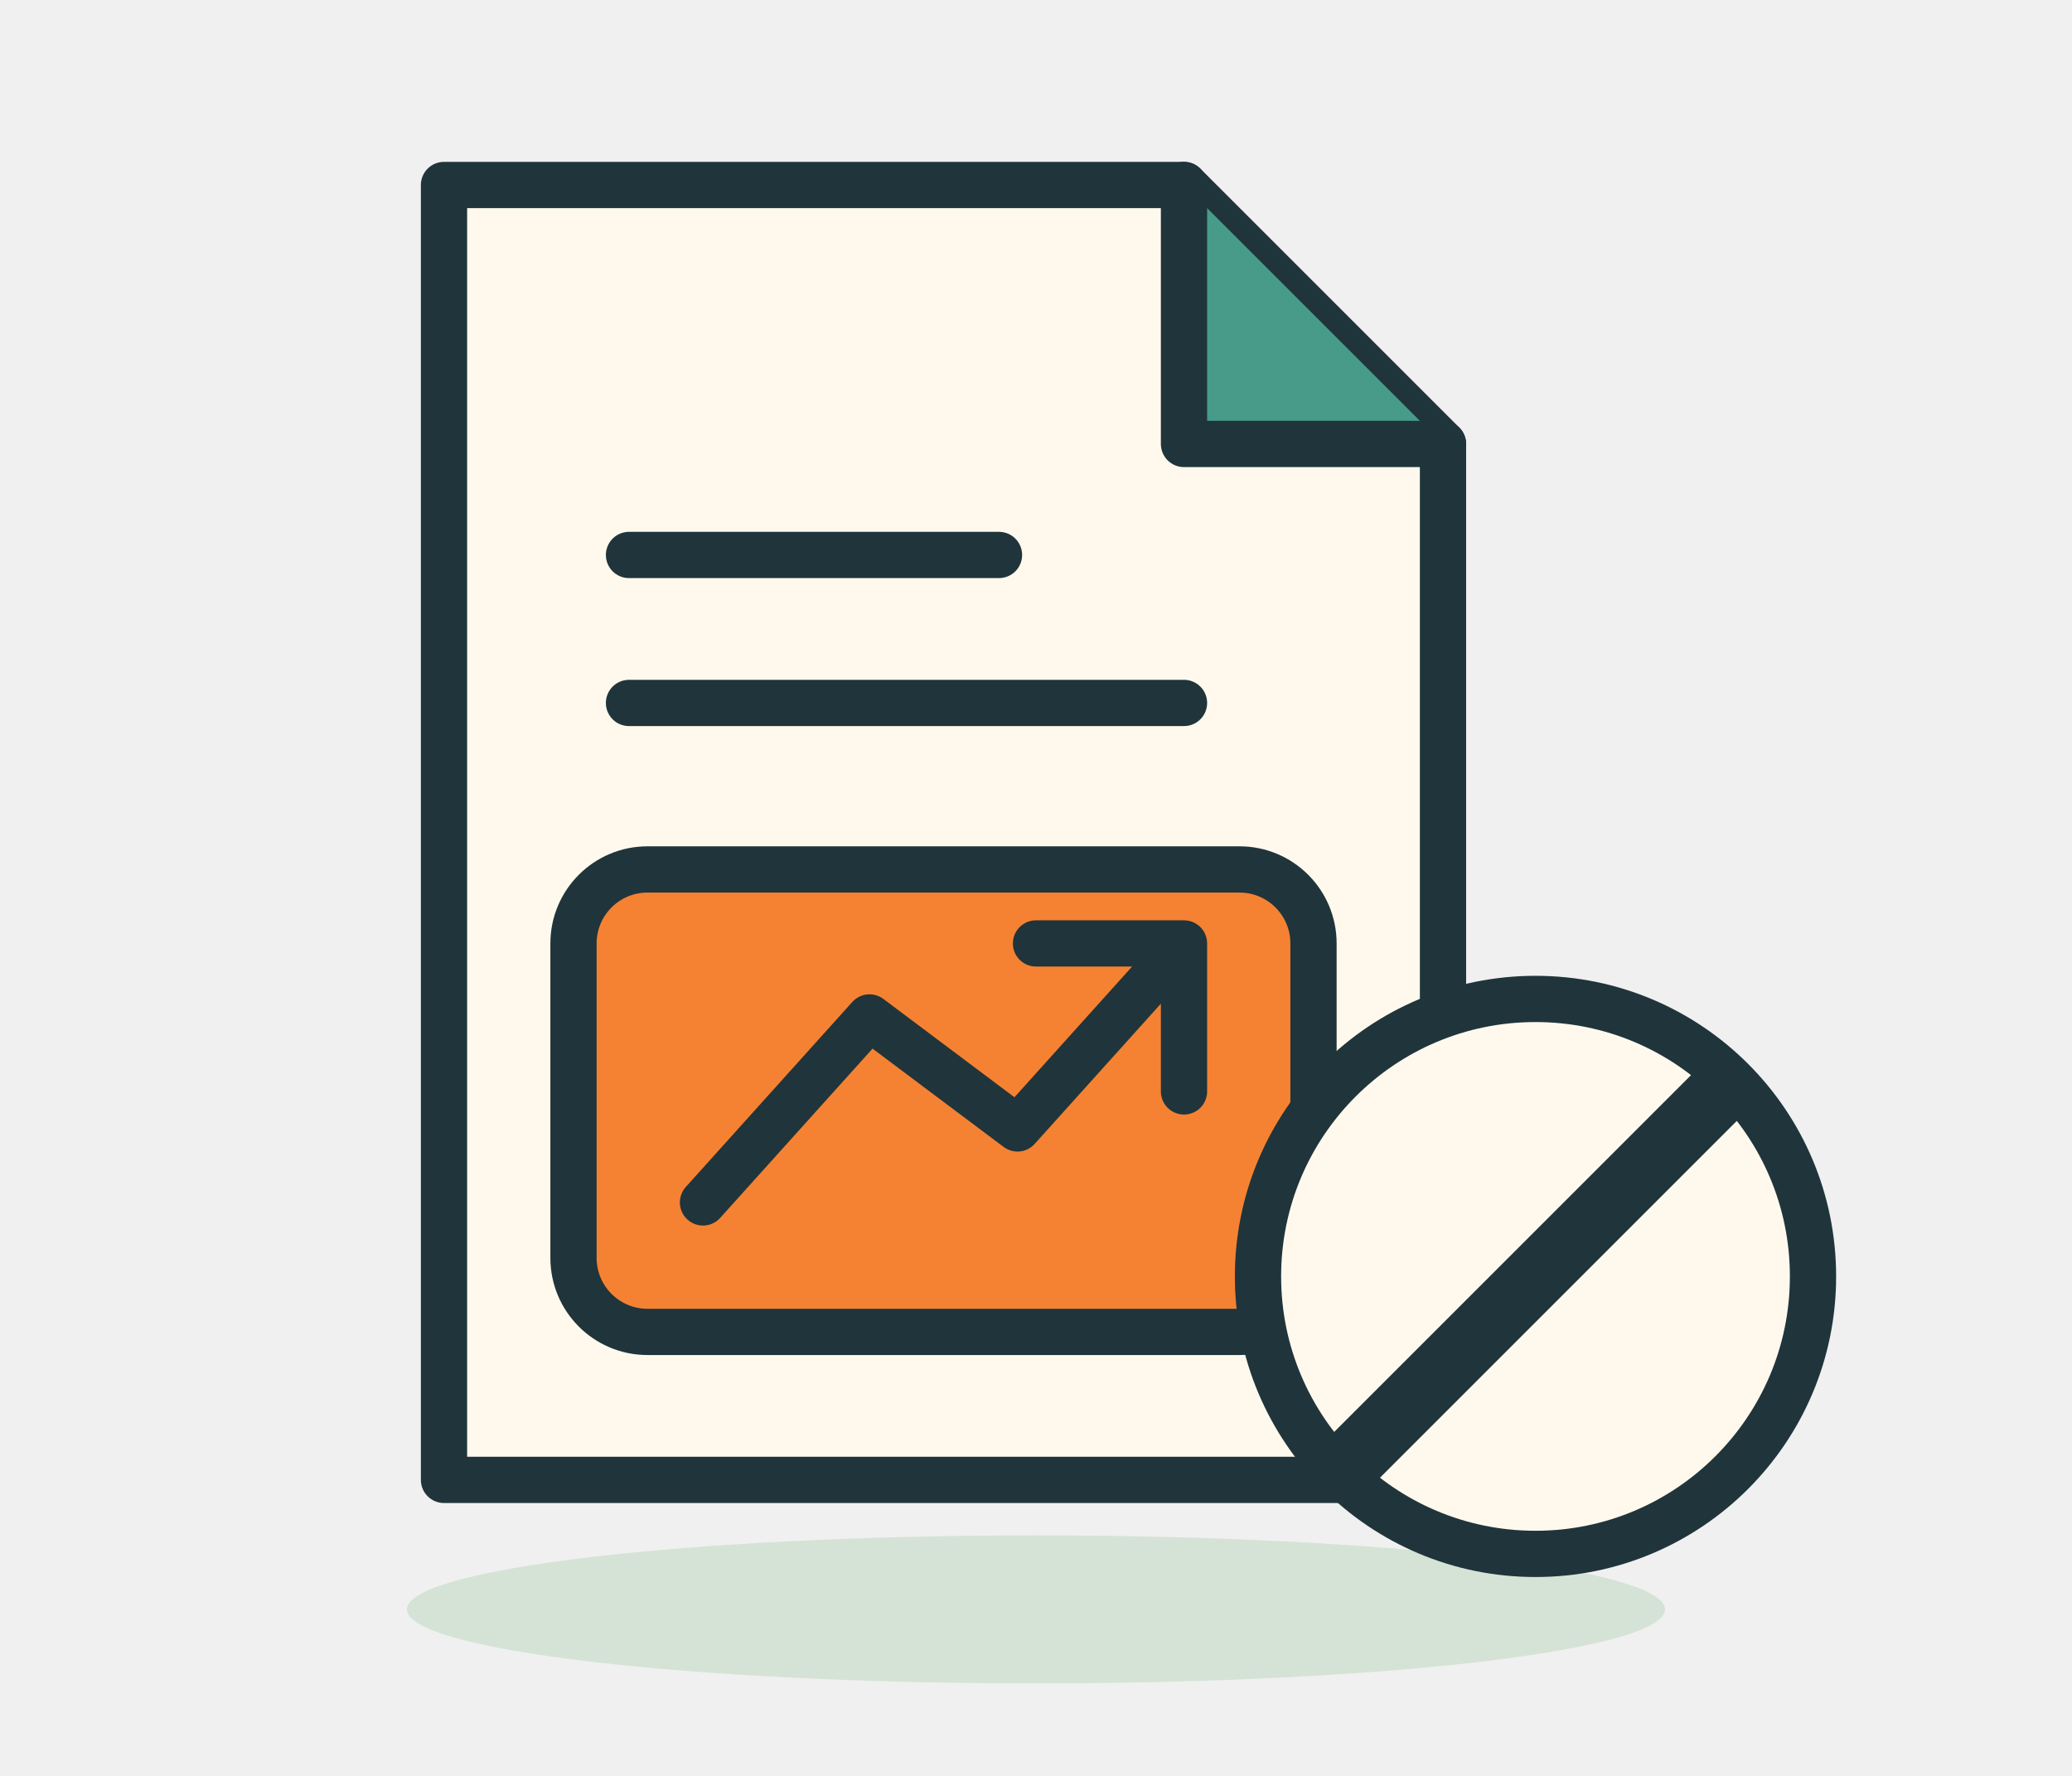
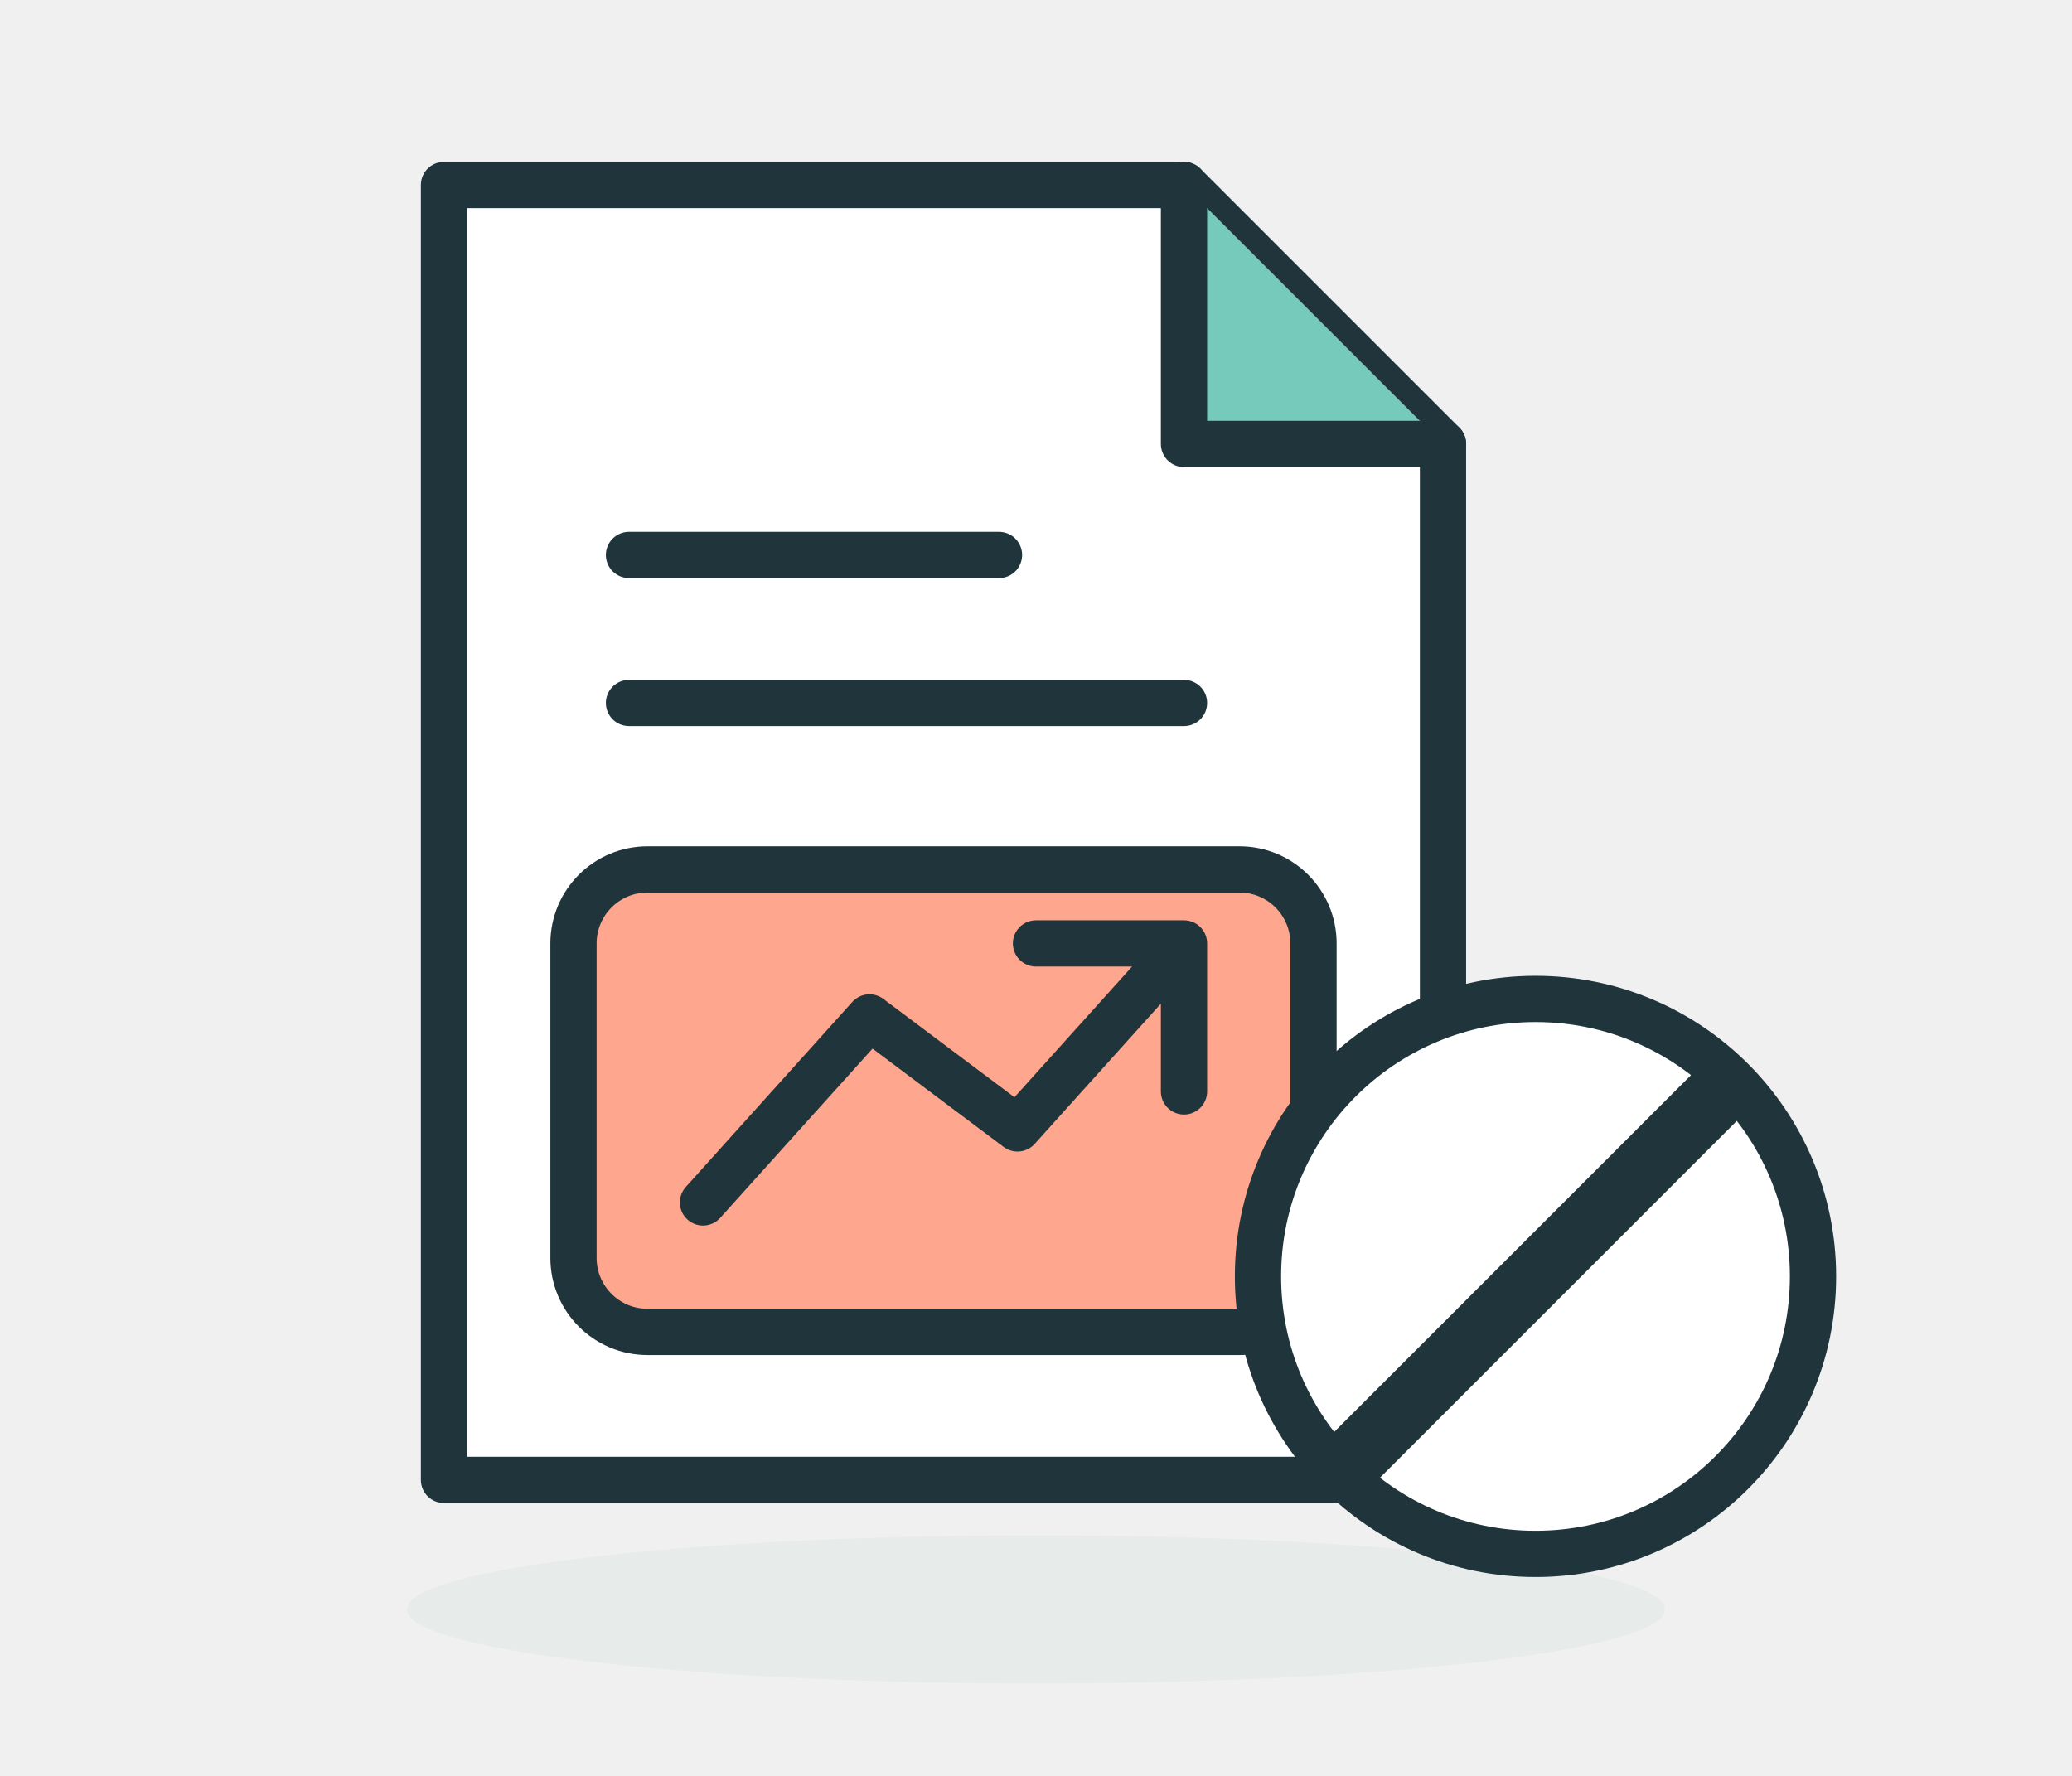
<svg xmlns="http://www.w3.org/2000/svg" viewBox="0 0 112 96" width="112" height="96">
-   <ellipse cx="56" cy="87" rx="34" ry="4" fill="#C7DDC9" opacity=".7" />
+   <ellipse cx="56" cy="87" rx="34" ry="4" fill="#E2E8E6" opacity=".7" />
  <g stroke="#20343B" stroke-width="2.5" stroke-linecap="round" stroke-linejoin="round">
-     <path d="M24 10h40l14 14v56H24Z" fill="#FFF9ED" />
-     <path d="M64 10v14h14" fill="#489B89" />
+     <path d="M24 10h40l14 14v56H24Z" fill="#FFFFFF" />
+     <path d="M64 10v14h14" fill="#76CABB" />
    <path d="M34 30h20M34 38h30" fill="none" />
-     <rect x="31" y="47" width="40" height="25" rx="4" fill="#F58232" />
+     <rect x="31" y="47" width="40" height="25" rx="4" fill="#FFA68E" />
    <path d="M38 65l9-10 8 6 9-10m-8 0h8v8" fill="none" />
-     <circle cx="83" cy="69" r="15" fill="#FFF9ED" />
+     <circle cx="83" cy="69" r="15" fill="#FFFFFF" />
    <path d="m73 79 20-20" fill="none" stroke-width="3.5" />
  </g>
</svg>
